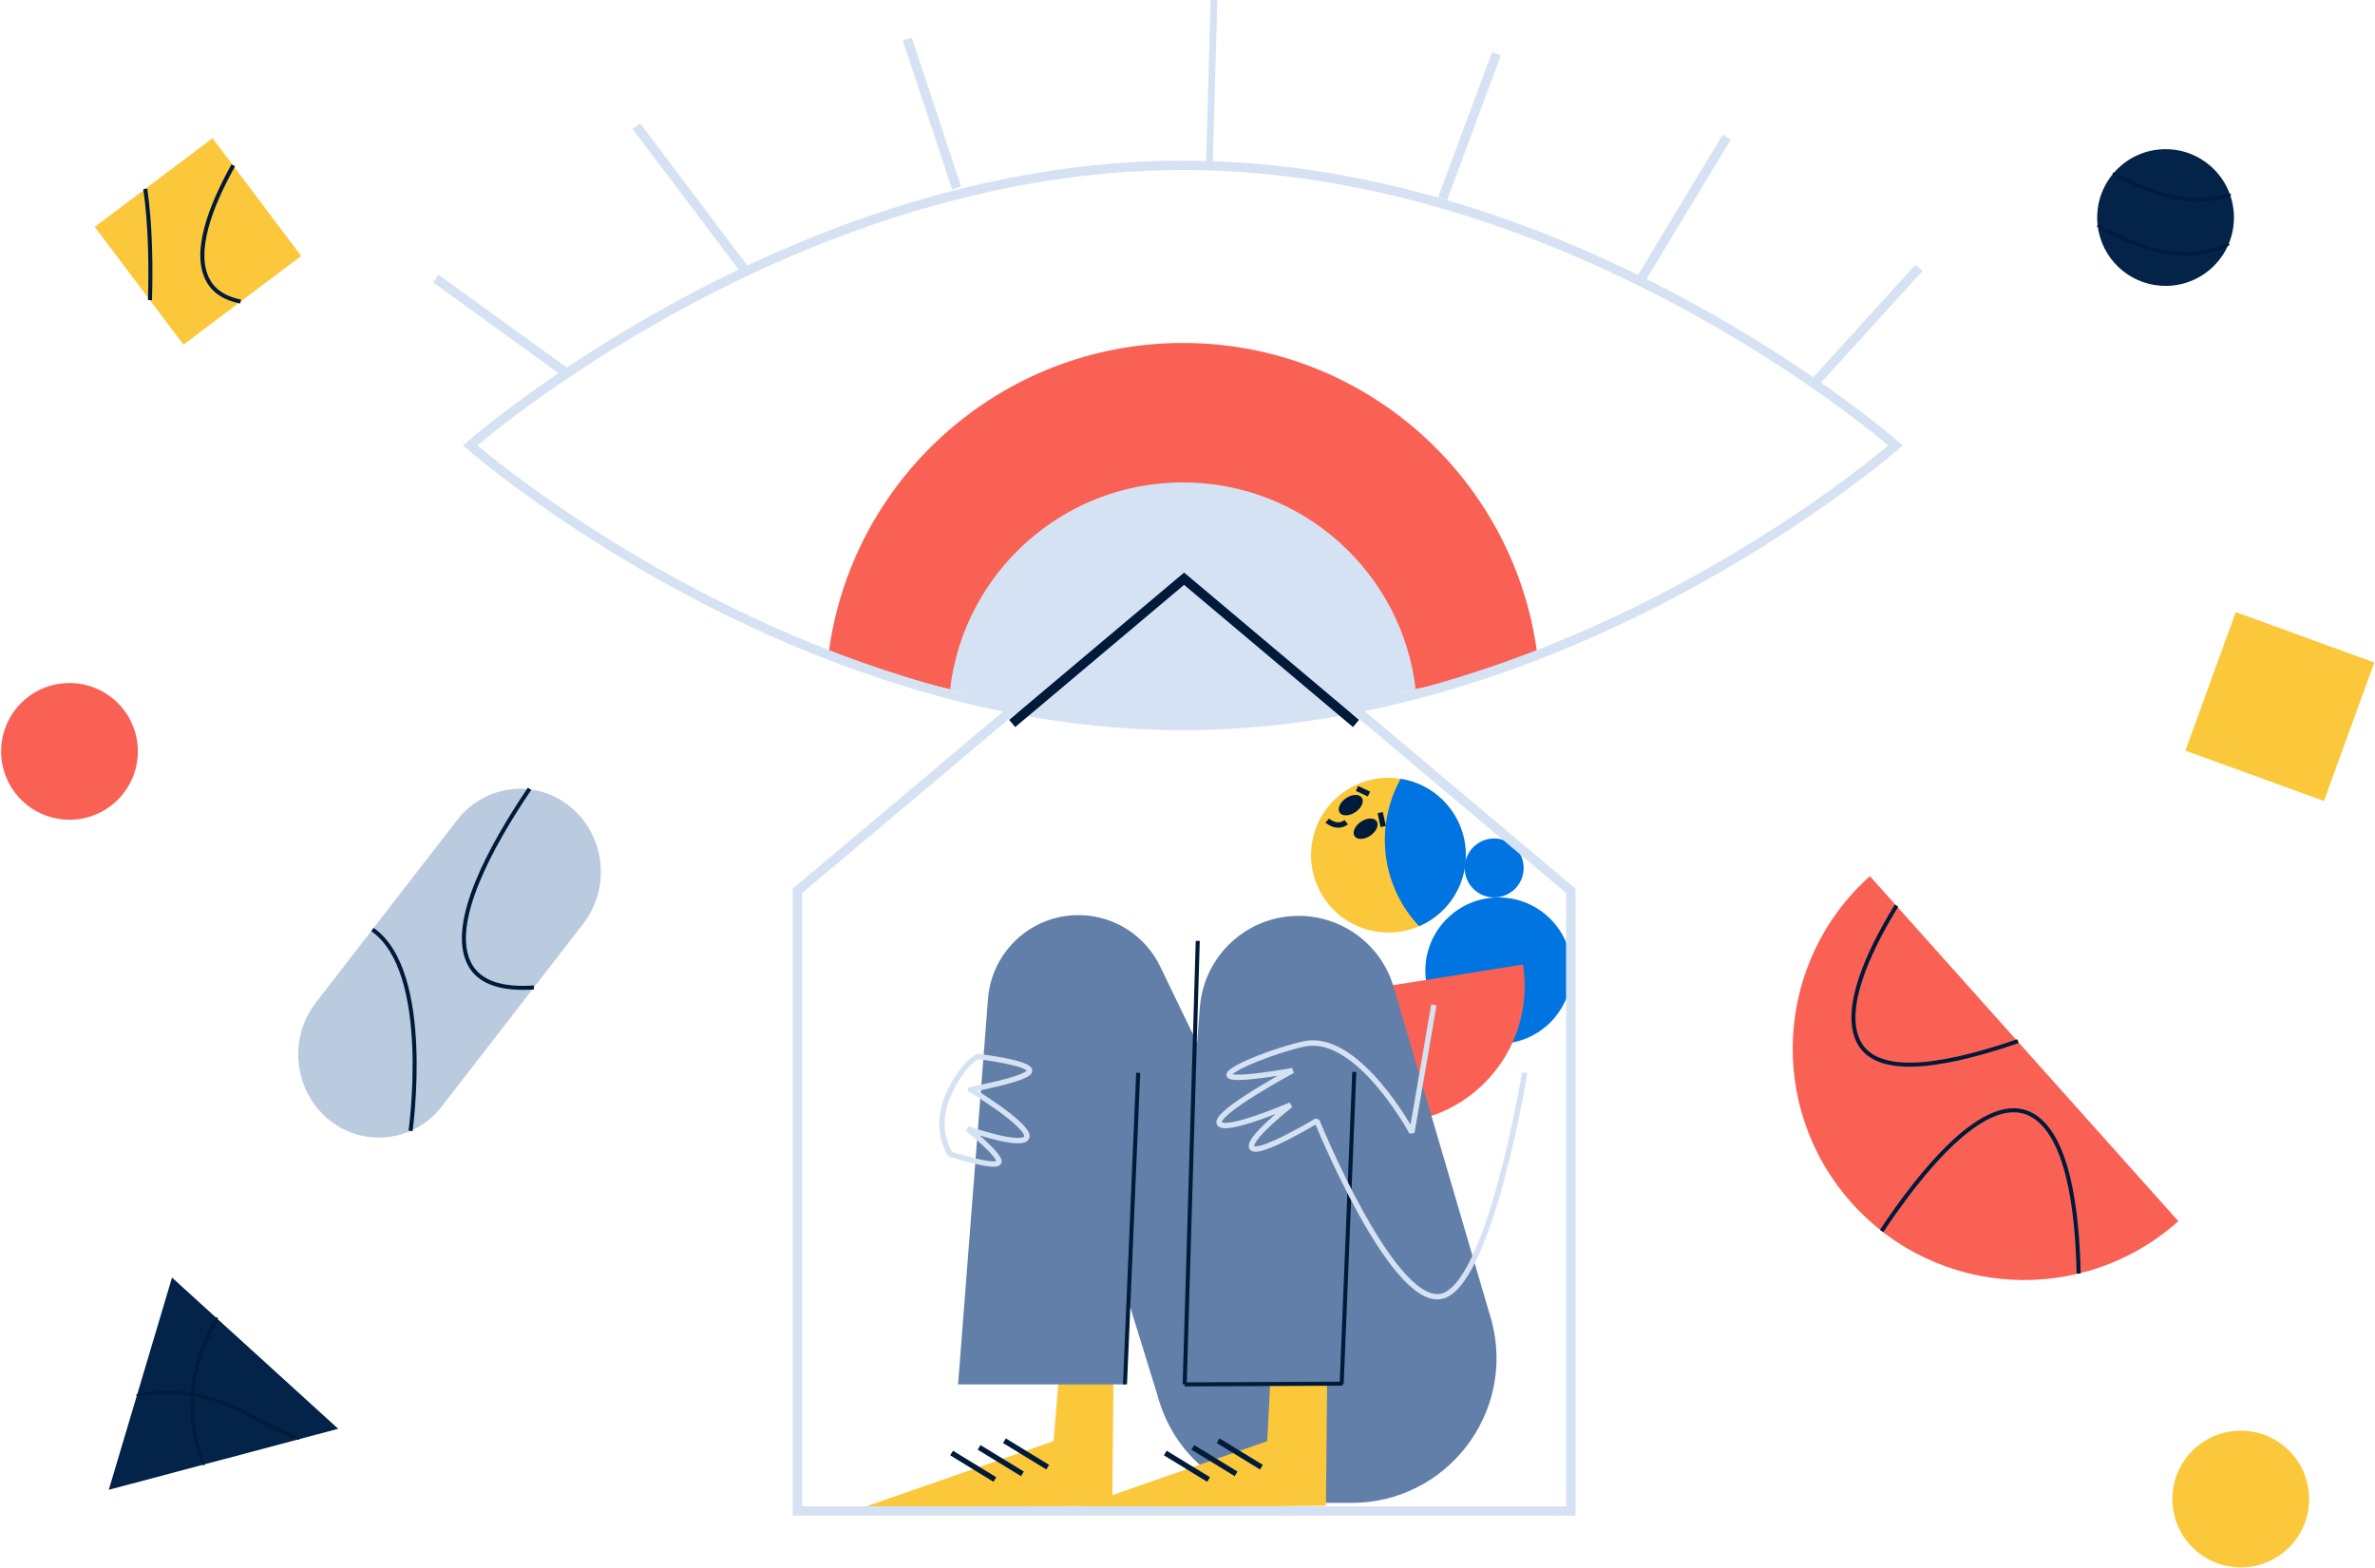
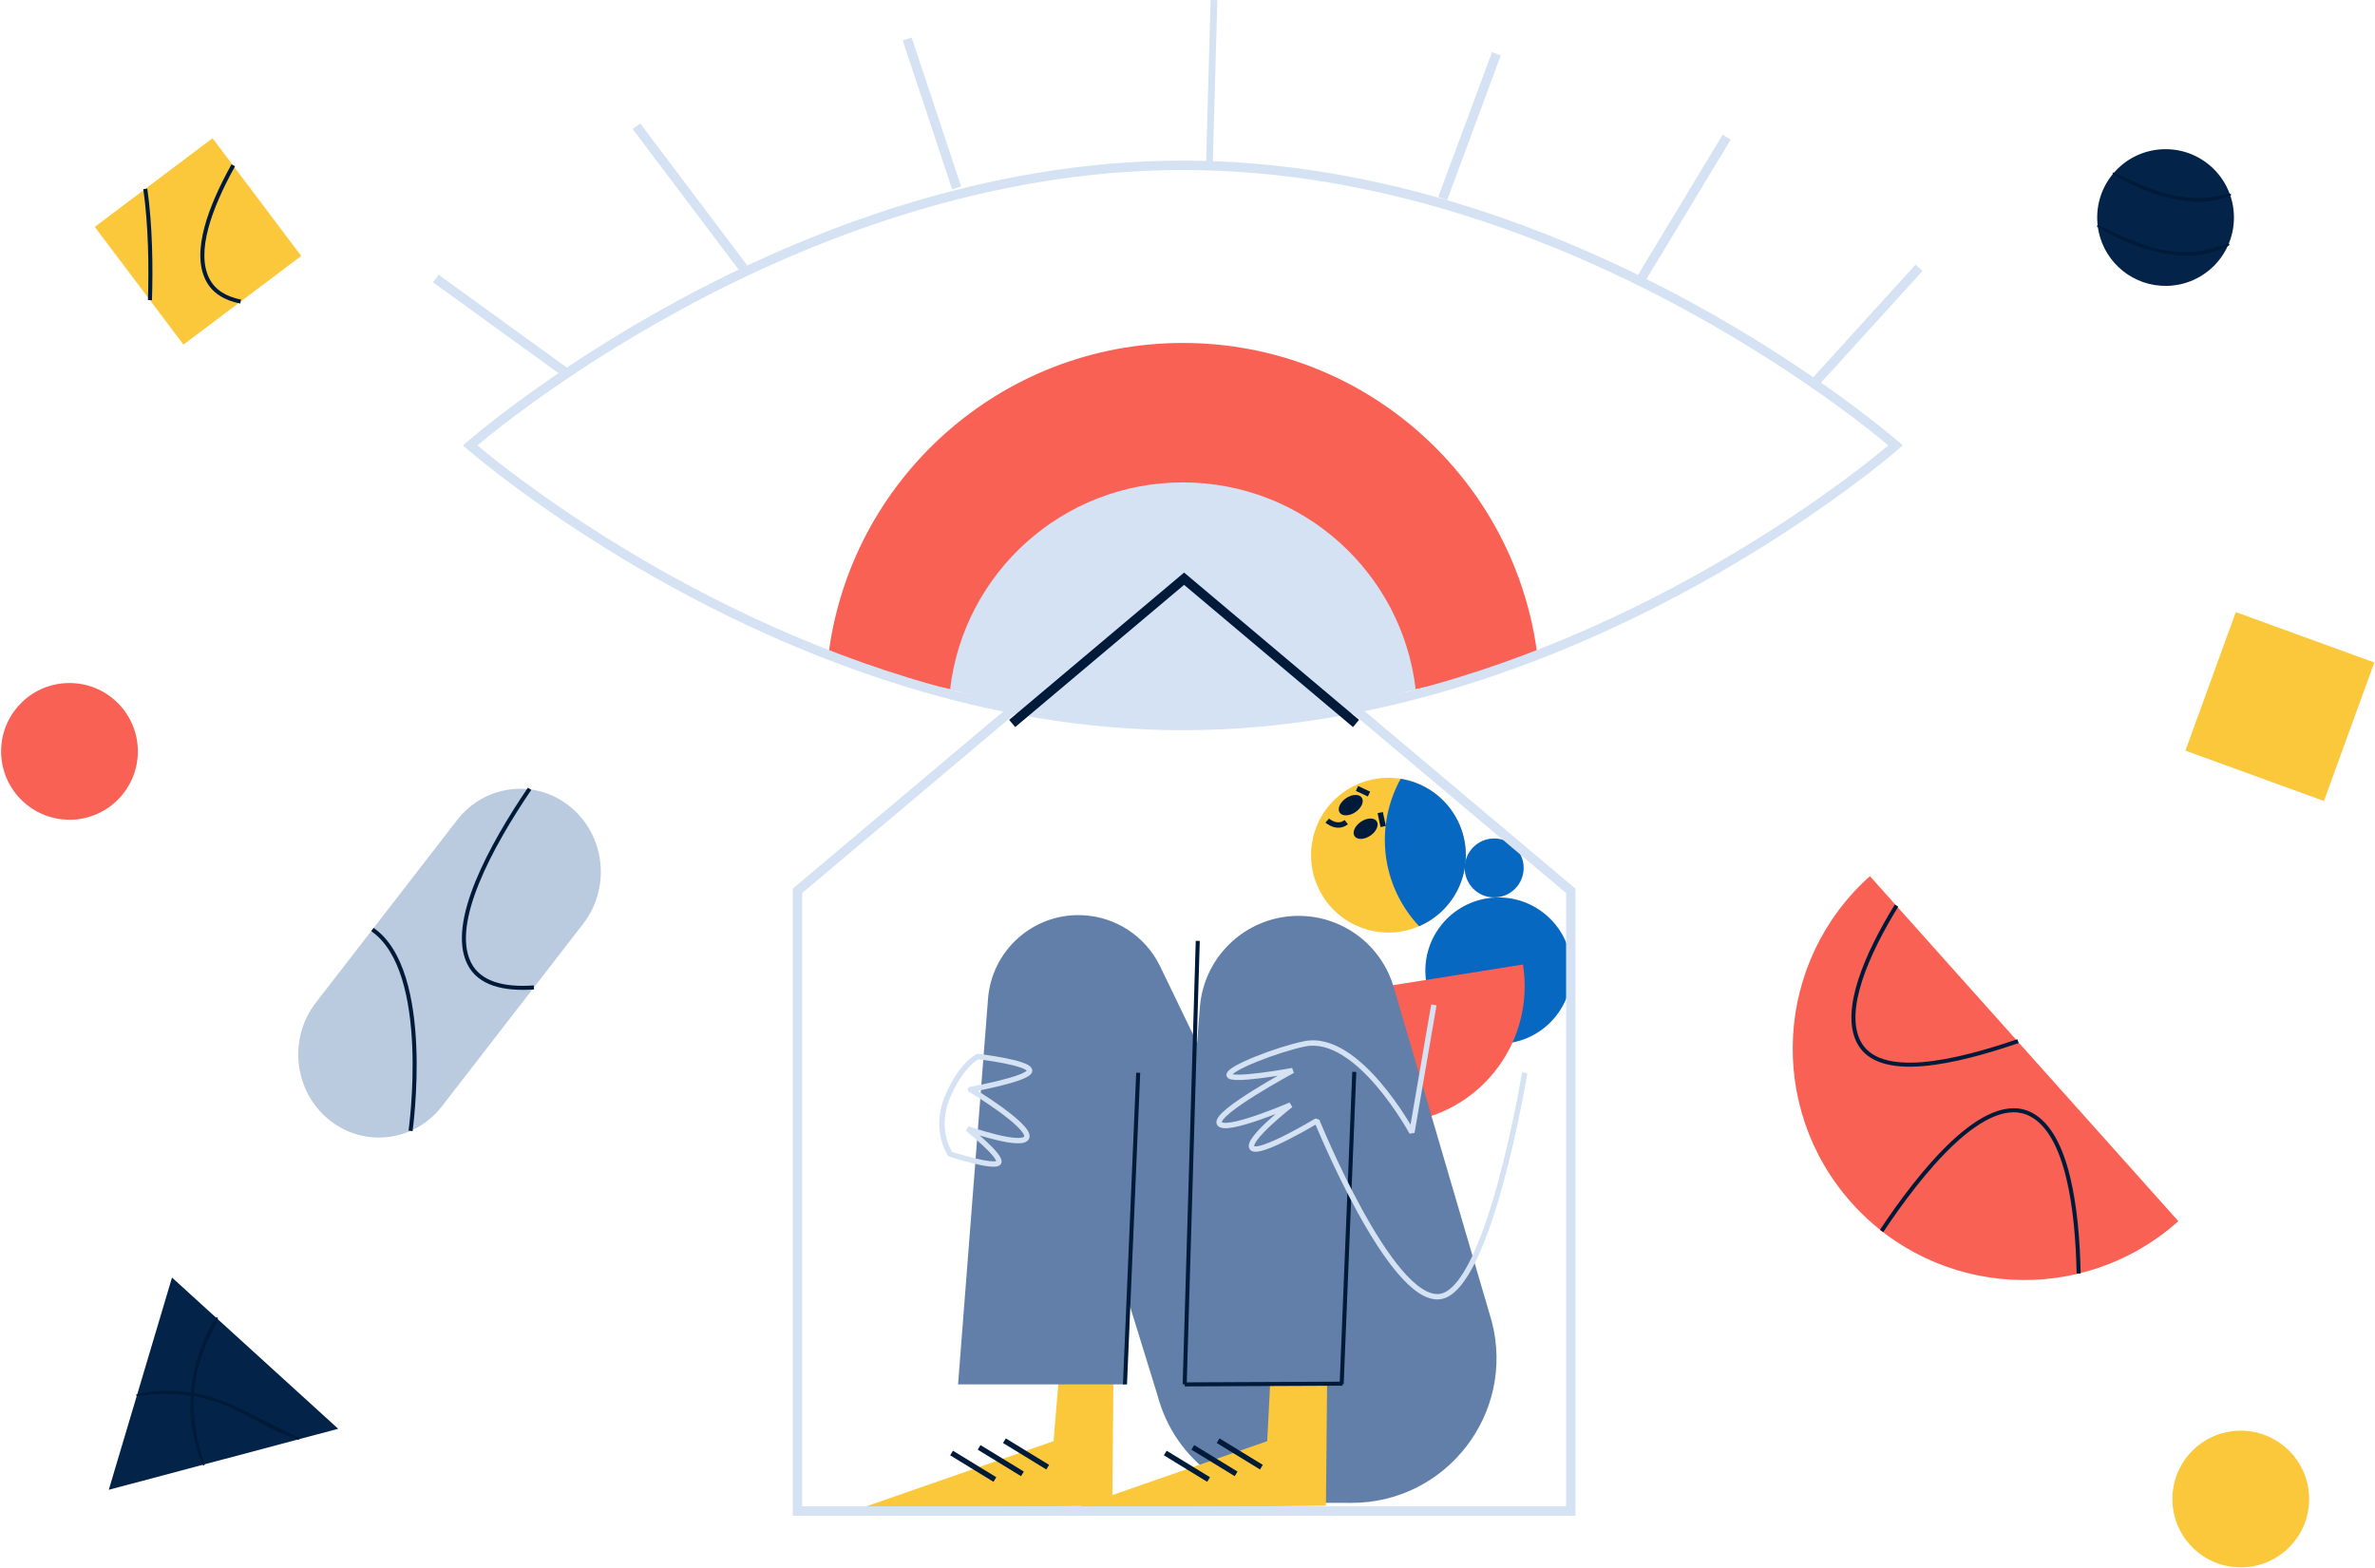
<svg xmlns="http://www.w3.org/2000/svg" width="818" height="540" viewBox="0 0 818 540" fill="none">
  <path d="M529.621 226.666C492.032 238.183 450.736 245.84 407.412 245.84C364.087 245.84 322.791 238.183 285.202 226.666C292.396 165.561 344.367 118.159 407.412 118.159C470.456 118.159 522.423 165.561 529.621 226.666Z" fill="#F96155" />
-   <path d="M516.137 359.62C530.063 359.62 541.352 348.331 541.352 334.405C541.352 320.479 530.063 309.19 516.137 309.19C502.211 309.19 490.922 320.479 490.922 334.405C490.922 348.331 502.211 359.62 516.137 359.62Z" fill="#0074E0" />
+   <path d="M516.137 359.62C530.063 359.62 541.352 348.331 541.352 334.405C541.352 320.479 530.063 309.19 516.137 309.19C502.211 309.19 490.922 320.479 490.922 334.405C490.922 348.331 502.211 359.62 516.137 359.62Z" fill="#0768C1" />
  <path d="M524.544 332.289C528.645 358.041 511.096 382.247 485.339 386.348C459.583 390.45 435.382 372.901 431.28 347.144" fill="#F96155" />
  <path d="M383.512 473.612L383.077 518.728L296.322 519.677L362.857 496.508L365.403 466.127" fill="#FBC73B" />
  <path fill-rule="evenodd" clip-rule="evenodd" d="M346.425 495.557L361.336 504.681L360.369 506.26L345.459 497.136L346.425 495.557Z" fill="#001A39" />
  <path fill-rule="evenodd" clip-rule="evenodd" d="M337.708 497.862L352.623 506.981L351.658 508.561L336.742 499.441L337.708 497.862Z" fill="#001A39" />
  <path fill-rule="evenodd" clip-rule="evenodd" d="M328.228 499.806L343.139 508.93L342.172 510.509L327.262 501.385L328.228 499.806Z" fill="#001A39" />
  <path d="M463.254 272.569C451.066 280.832 447.886 297.404 456.149 309.588C463.453 320.36 477.253 324.096 488.775 319.11C490.284 318.453 491.756 317.652 493.168 316.694C505.352 308.435 508.537 291.858 500.274 279.675C495.973 273.333 489.432 269.435 482.419 268.31C475.952 267.278 469.096 268.611 463.254 272.569Z" fill="#FBC73B" />
-   <path d="M482.422 268.31C474.752 282.151 474.96 299.709 484.45 313.703C485.769 315.647 487.218 317.448 488.773 319.11C490.282 318.453 491.755 317.652 493.167 316.693C505.35 308.435 508.536 291.858 500.273 279.674C495.977 273.337 489.431 269.434 482.422 268.31Z" fill="#0074E0" />
-   <path d="M514.627 309.185C520.236 309.185 524.783 304.638 524.783 299.029C524.783 293.42 520.236 288.872 514.627 288.872C509.018 288.872 504.471 293.42 504.471 299.029C504.471 304.638 509.018 309.185 514.627 309.185Z" fill="#0074E0" />
+   <path d="M482.422 268.31C474.752 282.151 474.96 299.709 484.45 313.703C485.769 315.647 487.218 317.448 488.773 319.11C490.282 318.453 491.755 317.652 493.167 316.693C505.35 308.435 508.536 291.858 500.273 279.674C495.977 273.337 489.431 269.434 482.422 268.31Z" fill="#0768C1" />
+   <path d="M514.627 309.185C520.236 309.185 524.783 304.638 524.783 299.029C524.783 293.42 520.236 288.872 514.627 288.872C509.018 288.872 504.471 293.42 504.471 299.029C504.471 304.638 509.018 309.185 514.627 309.185Z" fill="#0768C1" />
  <path d="M466.844 279.78C468.943 278.357 469.919 276.132 469.024 274.812C468.129 273.492 465.702 273.575 463.603 274.998C461.503 276.421 460.527 278.645 461.422 279.965C462.318 281.286 464.745 281.203 466.844 279.78Z" fill="#001A39" />
  <path d="M471.969 287.899C474.068 286.476 475.044 284.252 474.149 282.931C473.254 281.611 470.827 281.694 468.728 283.117C466.628 284.54 465.652 286.764 466.547 288.084C467.443 289.405 469.87 289.322 471.969 287.899Z" fill="#001A39" />
  <path fill-rule="evenodd" clip-rule="evenodd" d="M476.283 279.764L477.306 284.559L475.495 284.946L474.472 280.15L476.283 279.764Z" fill="#001A39" />
  <path fill-rule="evenodd" clip-rule="evenodd" d="M467.77 270.8L471.895 272.73L471.11 274.407L466.985 272.477L467.77 270.8Z" fill="#001A39" />
  <path fill-rule="evenodd" clip-rule="evenodd" d="M456.508 283.388C456.508 283.387 456.507 283.387 457.13 282.702C457.752 282.017 457.752 282.016 457.752 282.016L457.751 282.016L457.751 282.015L457.75 282.014C457.75 282.014 457.751 282.015 457.752 282.016C457.755 282.019 457.761 282.024 457.77 282.032C457.788 282.047 457.818 282.072 457.858 282.105C457.939 282.169 458.062 282.263 458.221 282.371C458.541 282.587 458.99 282.848 459.517 283.039C460.555 283.415 461.834 283.512 463.113 282.521L464.247 283.984C462.318 285.479 460.321 285.3 458.886 284.78C458.177 284.523 457.59 284.18 457.183 283.904C456.979 283.766 456.815 283.642 456.701 283.55C456.644 283.504 456.598 283.466 456.566 283.438C456.55 283.425 456.537 283.413 456.527 283.404L456.514 283.394L456.51 283.39L456.509 283.388L456.508 283.388Z" fill="#001A39" />
  <path d="M513.804 455.29L480.002 340.043C475.859 325.924 463.129 316.05 448.426 315.555C430.183 314.939 414.689 328.794 413.268 346.992L412.31 359.3L399.57 332.928C394.492 322.42 383.984 315.615 372.314 315.286C355.668 314.819 341.581 327.494 340.294 344.098L329.98 476.955H387.465L388.678 448.388L398.575 480.413C404.843 504.058 425.346 517.714 449.449 517.751L465.443 517.774C498.143 517.821 522.048 486.93 513.804 455.29Z" fill="#617FA8" />
  <path fill-rule="evenodd" clip-rule="evenodd" d="M407.338 476.929L411.838 324.135L413.226 324.176L408.726 476.97L407.338 476.929Z" fill="#001A39" />
  <path fill-rule="evenodd" clip-rule="evenodd" d="M386.771 476.921L391.326 369.566L392.714 369.625L388.159 476.979L386.771 476.921Z" fill="#001A39" />
  <path fill-rule="evenodd" clip-rule="evenodd" d="M461.407 476.82L465.754 369.262L467.141 369.318L462.795 476.876L461.407 476.82Z" fill="#001A39" />
  <path d="M457.083 476.728L456.681 518.728L369.926 519.677L436.46 496.508L437.46 476.816" fill="#FBC73B" />
  <path fill-rule="evenodd" clip-rule="evenodd" d="M420.029 495.557L434.939 504.681L433.973 506.26L419.062 497.136L420.029 495.557Z" fill="#001A39" />
  <path fill-rule="evenodd" clip-rule="evenodd" d="M411.312 497.862L426.227 506.981L425.261 508.561L410.346 499.441L411.312 497.862Z" fill="#001A39" />
  <path fill-rule="evenodd" clip-rule="evenodd" d="M401.832 499.806L416.742 508.93L415.776 510.509L400.865 501.385L401.832 499.806Z" fill="#001A39" />
  <path fill-rule="evenodd" clip-rule="evenodd" d="M462.386 477.399L408.036 477.644L408.029 476.255L462.38 476.01L462.386 477.399Z" fill="#001A39" />
  <path fill-rule="evenodd" clip-rule="evenodd" d="M492.944 346.047L494.769 346.361L487.205 390.301L485.478 390.584L485.479 390.584C485.478 390.584 485.478 390.584 485.478 390.584L485.478 390.584L485.476 390.58L485.466 390.563C485.462 390.555 485.457 390.545 485.451 390.534C485.444 390.522 485.437 390.508 485.428 390.492C485.393 390.43 485.342 390.336 485.273 390.213C485.135 389.968 484.93 389.607 484.662 389.147C484.126 388.228 483.339 386.917 482.336 385.354C480.329 382.225 477.467 378.1 474.04 374.095C470.608 370.083 466.64 366.23 462.429 363.611C458.217 360.992 453.851 359.662 449.562 360.523C445.099 361.42 438.49 363.538 433.072 365.72C430.362 366.811 427.986 367.904 426.34 368.853C425.51 369.331 424.911 369.747 424.55 370.081C424.544 370.087 424.538 370.093 424.531 370.099C424.566 370.106 424.602 370.113 424.641 370.12C425.193 370.216 426.003 370.252 427.023 370.23C429.051 370.186 431.721 369.919 434.403 369.575C437.078 369.233 439.736 368.819 441.727 368.491C442.722 368.327 443.549 368.184 444.127 368.083C444.416 368.032 444.643 367.991 444.797 367.964C444.845 367.955 444.886 367.948 444.92 367.942C444.94 367.938 444.958 367.935 444.973 367.932L445.032 367.921C445.032 367.921 445.032 367.921 445.2 368.832C445.638 369.647 445.638 369.647 445.638 369.647L445.637 369.648L445.563 369.688C445.513 369.715 445.438 369.755 445.341 369.808C445.146 369.914 444.861 370.069 444.497 370.269C443.77 370.669 442.733 371.245 441.493 371.947C439.011 373.352 435.722 375.262 432.484 377.285C429.239 379.313 426.073 381.436 423.824 383.271C422.694 384.192 421.837 385.007 421.315 385.674C421.053 386.009 420.909 386.266 420.843 386.446C420.814 386.529 420.807 386.577 420.805 386.6C420.806 386.601 420.807 386.601 420.807 386.602C420.817 386.612 420.843 386.634 420.897 386.662C421.012 386.722 421.216 386.785 421.539 386.819C422.19 386.887 423.117 386.819 424.278 386.617C426.582 386.215 429.553 385.335 432.52 384.324C435.477 383.316 438.39 382.192 440.567 381.319C441.654 380.882 442.557 380.509 443.186 380.245C443.501 380.113 443.748 380.009 443.915 379.937C443.999 379.901 444.063 379.874 444.106 379.856L444.155 379.835L444.17 379.828C444.17 379.828 444.17 379.828 444.538 380.678L444.17 379.828L445.108 381.407L444.793 381.005C445.108 381.407 445.108 381.407 445.108 381.407L445.108 381.407L445.098 381.415L445.065 381.441C445.036 381.463 444.993 381.497 444.937 381.542C444.824 381.631 444.658 381.763 444.448 381.932C444.027 382.27 443.427 382.756 442.716 383.348C441.29 384.533 439.42 386.134 437.629 387.812C435.829 389.498 434.146 391.228 433.068 392.672C432.524 393.401 432.18 393.998 432.031 394.44C431.958 394.658 431.949 394.789 431.954 394.853C431.955 394.865 431.956 394.874 431.958 394.88C431.976 394.89 432.021 394.909 432.11 394.926C432.269 394.957 432.509 394.966 432.845 394.93C433.518 394.86 434.415 394.629 435.491 394.257C437.632 393.517 440.295 392.284 442.916 390.954C445.529 389.628 448.07 388.22 449.96 387.142C450.904 386.604 451.685 386.149 452.229 385.828C452.501 385.668 452.713 385.542 452.858 385.456C452.93 385.413 452.985 385.38 453.022 385.357L453.074 385.326L453.077 385.324C453.077 385.324 453.077 385.324 453.555 386.117C454.414 385.77 454.414 385.77 454.414 385.77L454.431 385.813C454.443 385.843 454.462 385.887 454.486 385.946C454.534 386.063 454.606 386.238 454.7 386.466C454.889 386.923 455.169 387.593 455.532 388.446C456.257 390.151 457.312 392.586 458.632 395.502C461.272 401.336 464.965 409.086 469.184 416.764C473.408 424.451 478.136 432.026 482.84 437.534C485.193 440.289 487.51 442.491 489.725 443.934C491.944 445.38 493.973 446.01 495.791 445.78C497.583 445.555 499.439 444.345 501.333 442.166C503.215 439.999 505.044 436.977 506.795 433.349C510.293 426.097 513.4 416.589 515.989 407.103C518.576 397.626 520.636 388.21 522.049 381.161C522.756 377.637 523.301 374.706 523.669 372.658C523.852 371.633 523.992 370.829 524.086 370.282C524.133 370.008 524.168 369.799 524.192 369.658C524.203 369.588 524.212 369.534 524.218 369.499L524.227 369.447C524.227 369.446 524.227 369.446 525.14 369.596C526.054 369.745 526.054 369.746 526.054 369.746L526.045 369.801C526.039 369.838 526.03 369.892 526.018 369.964C525.994 370.107 525.958 370.318 525.911 370.594C525.817 371.146 525.676 371.955 525.491 372.985C525.121 375.044 524.574 377.987 523.865 381.525C522.447 388.599 520.377 398.059 517.776 407.591C515.176 417.113 512.035 426.749 508.462 434.153C506.677 437.854 504.765 441.039 502.731 443.38C500.707 445.709 498.47 447.309 496.023 447.617C493.603 447.923 491.129 447.06 488.713 445.485C486.293 443.908 483.845 441.561 481.432 438.736C476.606 433.085 471.806 425.381 467.561 417.656C463.312 409.921 459.596 402.125 456.945 396.265C455.619 393.335 454.558 390.886 453.828 389.17C453.532 388.474 453.29 387.899 453.108 387.46C452.561 387.781 451.796 388.227 450.877 388.751C448.972 389.837 446.403 391.261 443.754 392.605C441.112 393.946 438.359 395.224 436.096 396.007C434.97 396.396 433.918 396.679 433.039 396.772C432.599 396.818 432.163 396.821 431.763 396.745C431.363 396.669 430.941 396.501 430.614 396.157C429.953 395.462 430.04 394.551 430.276 393.849C430.518 393.13 431 392.347 431.584 391.564C432.763 389.985 434.545 388.165 436.363 386.461C437.355 385.532 438.369 384.627 439.319 383.803C437.46 384.526 435.303 385.332 433.117 386.077C430.128 387.096 427.046 388.014 424.595 388.441C423.378 388.653 422.251 388.756 421.346 388.66C420.499 388.571 419.489 388.265 419.088 387.301C418.873 386.784 418.943 386.257 419.102 385.817C419.26 385.38 419.533 384.948 419.856 384.534C420.505 383.704 421.489 382.786 422.654 381.835C424.996 379.926 428.241 377.753 431.503 375.715C434.545 373.814 437.627 372.015 440.051 370.636C438.407 370.893 436.528 371.17 434.638 371.412C431.94 371.757 429.191 372.036 427.063 372.081C426.006 372.104 425.054 372.071 424.324 371.944C423.962 371.881 423.6 371.786 423.292 371.63C422.994 371.479 422.609 371.198 422.468 370.699C422.339 370.241 422.47 369.825 422.634 369.526C422.796 369.229 423.036 368.961 423.291 368.724C423.804 368.248 424.545 367.75 425.415 367.248C427.17 366.237 429.638 365.107 432.38 364.002C437.864 361.794 444.587 359.634 449.197 358.707C454.118 357.719 458.971 359.281 463.407 362.039C467.844 364.798 471.953 368.808 475.447 372.891C478.946 376.98 481.858 381.18 483.894 384.354C484.664 385.554 485.31 386.609 485.816 387.458L492.944 346.047ZM453.555 386.117L454.414 385.77L453.077 385.324L453.555 386.117ZM445.2 368.832L445.638 369.647L445.032 367.921L445.2 368.832Z" fill="#D5E2F3" />
  <path fill-rule="evenodd" clip-rule="evenodd" d="M336.864 363.07L336.758 363.99L336.366 363.151L336.864 363.07ZM336.75 375.818C336.959 375.776 337.178 375.732 337.407 375.685C339.291 375.301 341.838 374.758 344.407 374.124C346.969 373.493 349.582 372.764 351.585 372.005C352.582 371.627 353.469 371.227 354.133 370.806C354.464 370.596 354.773 370.359 355.015 370.091C355.254 369.828 355.484 369.469 355.529 369.022C355.619 368.128 354.973 367.505 354.457 367.141C353.887 366.74 353.11 366.391 352.253 366.083C350.525 365.462 348.229 364.923 345.968 364.481C343.698 364.038 341.422 363.685 339.717 363.444C338.864 363.323 338.152 363.23 337.653 363.166C337.403 363.135 337.207 363.111 337.072 363.095C337.005 363.086 336.953 363.08 336.918 363.076L336.864 363.07C336.864 363.07 336.864 363.07 336.758 363.99C336.366 363.151 336.366 363.151 336.365 363.151L336.364 363.152L336.361 363.153L336.353 363.157L336.332 363.167C336.316 363.175 336.294 363.186 336.266 363.2C336.212 363.229 336.137 363.269 336.043 363.323C335.854 363.432 335.59 363.595 335.262 363.824C334.607 364.283 333.702 365.006 332.651 366.089C330.549 368.255 327.876 371.845 325.461 377.597M334.253 374.463C334.221 374.461 334.2 374.461 334.194 374.461C334.194 374.461 334.194 374.461 334.193 374.461C334.214 374.461 334.234 374.461 334.253 374.463ZM336.75 375.818C337.125 376.051 337.54 376.312 337.987 376.597C339.911 377.824 342.44 379.502 344.933 381.308C347.419 383.109 349.899 385.057 351.705 386.823C352.606 387.703 353.372 388.569 353.887 389.373C354.373 390.133 354.771 391.046 354.56 391.933C354.334 392.88 353.565 393.381 352.786 393.625C352.012 393.867 351.049 393.923 350.031 393.882C347.978 393.798 345.384 393.3 342.877 392.691C340.964 392.226 339.072 391.69 337.461 391.204C338.201 391.851 338.993 392.56 339.771 393.289C341.208 394.633 342.631 396.07 343.609 397.317C344.093 397.934 344.507 398.552 344.746 399.122C344.961 399.634 345.169 400.433 344.674 401.105L344.673 401.106C344.44 401.42 344.12 401.604 343.829 401.715C343.534 401.828 343.208 401.889 342.882 401.922C342.231 401.987 341.442 401.949 340.601 401.855C338.908 401.666 336.825 401.224 334.822 400.728C332.812 400.231 330.852 399.672 329.396 399.238C328.668 399.021 328.064 398.835 327.643 398.703C327.432 398.637 327.266 398.584 327.153 398.548C327.096 398.53 327.053 398.516 327.023 398.507L326.979 398.492L326.978 398.492C326.978 398.492 326.978 398.492 327.264 397.611C326.499 398.133 326.499 398.132 326.498 398.132L326.498 398.131L326.496 398.128L326.491 398.121L326.474 398.096C326.461 398.076 326.442 398.047 326.419 398.011C326.373 397.938 326.308 397.833 326.229 397.698C326.071 397.427 325.855 397.034 325.613 396.529C325.129 395.52 324.541 394.06 324.107 392.235C323.239 388.577 322.998 383.458 325.461 377.597M327.264 397.611L326.499 398.133L326.978 398.492L327.264 397.611ZM327.869 396.833C327.96 396.862 328.07 396.896 328.196 396.936C328.611 397.066 329.206 397.25 329.925 397.464C331.364 397.893 333.294 398.443 335.266 398.931C337.246 399.421 339.236 399.839 340.807 400.015C341.597 400.103 342.236 400.125 342.698 400.079C342.877 400.061 343.009 400.035 343.101 400.008C343.088 399.964 343.068 399.909 343.039 399.839C342.895 399.497 342.6 399.031 342.152 398.459C341.264 397.328 339.925 395.969 338.506 394.641C337.095 393.32 335.635 392.058 334.525 391.125C333.971 390.658 333.505 390.275 333.179 390.009C333.016 389.876 332.887 389.772 332.8 389.701C332.756 389.666 332.723 389.639 332.701 389.622L332.668 389.595L333.551 387.998L333.476 388.213C333.551 387.998 333.551 387.998 333.551 387.998L333.552 387.998L333.564 388.002L333.605 388.016C333.64 388.029 333.694 388.047 333.764 388.072C333.905 388.12 334.113 388.191 334.377 388.279C334.907 388.457 335.665 388.707 336.579 388.994C338.407 389.569 340.849 390.293 343.314 390.891C345.793 391.493 348.243 391.956 350.107 392.032C351.047 392.07 351.76 392.006 352.233 391.858C352.7 391.712 352.746 391.554 352.758 391.504C352.784 391.395 352.761 391.049 352.327 390.371C351.922 389.738 351.269 388.985 350.411 388.147C348.702 386.477 346.309 384.591 343.847 382.808C341.391 381.029 338.893 379.371 336.992 378.159C336.041 377.552 335.242 377.059 334.675 376.719C334.391 376.548 334.169 376.419 334.017 376.334C333.94 376.29 333.889 376.263 333.86 376.248C333.852 376.245 333.849 376.243 333.849 376.243C333.849 376.243 333.853 376.245 333.86 376.248C333.866 376.25 333.888 376.26 333.92 376.27C333.92 376.27 333.92 376.27 333.921 376.27C333.925 376.272 333.945 376.279 333.976 376.286C333.891 376.259 333.687 376.162 333.564 376.067C333.366 375.808 333.286 375.19 333.398 374.907C333.485 374.787 333.645 374.638 333.704 374.598C333.739 374.577 333.798 374.547 333.822 374.537C333.865 374.518 333.901 374.506 333.913 374.502C333.959 374.487 334.004 374.477 334.018 374.474L334.019 374.474C334.062 374.464 334.122 374.452 334.188 374.438C334.324 374.411 334.528 374.371 334.786 374.32L334.798 374.317C335.329 374.213 336.101 374.062 337.037 373.871C338.909 373.489 341.429 372.952 343.964 372.327C346.506 371.7 349.032 370.992 350.929 370.273C351.882 369.912 352.634 369.564 353.141 369.242C353.389 369.085 353.545 368.954 353.635 368.857C353.59 368.81 353.515 368.743 353.391 368.655C353.023 368.396 352.43 368.114 351.627 367.826C350.035 367.253 347.851 366.736 345.613 366.299C343.386 365.864 341.145 365.516 339.458 365.277C338.615 365.158 337.912 365.066 337.421 365.003C337.225 364.979 337.064 364.959 336.94 364.944C336.798 365.026 336.589 365.155 336.325 365.34C335.763 365.734 334.947 366.382 333.98 367.378C332.047 369.369 329.499 372.762 327.169 378.314C324.883 383.753 325.115 388.462 325.909 391.807C326.307 393.483 326.846 394.818 327.283 395.729C327.501 396.184 327.693 396.532 327.827 396.763C327.842 396.787 327.856 396.811 327.869 396.833ZM343.126 400.139C343.126 400.139 343.126 400.136 343.126 400.131C343.127 400.137 343.126 400.139 343.126 400.139ZM334.426 376.28C334.426 376.28 334.428 376.28 334.431 376.279C334.428 376.28 334.426 376.28 334.426 376.28Z" fill="#D5E2F3" />
  <path fill-rule="evenodd" clip-rule="evenodd" d="M407.829 192.63L542.63 306.168V522.195H273.028V306.168L407.829 192.63ZM276.269 307.675V518.955H539.39V307.675L407.829 196.867L276.269 307.675Z" fill="#D5E2F3" />
  <path d="M769.411 74.437C769.693 87.44 759.384 98.207 746.376 98.49C734.882 98.74 725.133 90.708 722.832 79.857C722.531 78.432 722.355 76.964 722.323 75.455C722.041 62.456 732.35 51.684 745.358 51.402C752.125 51.254 758.282 53.976 762.675 58.447C766.726 62.581 769.276 68.206 769.411 74.437Z" fill="#032349" />
  <path d="M722.361 78.154C735.299 85.88 753.284 92.24 767.69 84.561C768.051 84.366 767.805 83.778 767.412 83.894C763.584 85.028 759.926 86.315 755.913 86.685C752.006 87.046 748.057 86.736 744.22 85.954C736.535 84.385 729.74 80.843 722.657 77.649C722.319 77.496 722.028 77.955 722.361 78.154Z" fill="#001A39" />
  <path d="M727.744 59.994C739.012 66.799 755.293 72.84 768.245 67.377C768.648 67.206 768.342 66.641 767.967 66.711C764.583 67.359 761.31 68.127 757.838 68.197C754.209 68.266 750.589 67.794 747.062 66.96C740.336 65.364 734.323 62.253 728.045 59.489C727.703 59.341 727.416 59.795 727.744 59.994Z" fill="#001A39" />
  <path d="M116.485 492.244L59.245 440.144L37.47 513.261L116.485 492.244Z" fill="#032349" />
  <path d="M47.187 480.927C57.463 479.552 67.407 480.093 77.119 483.959C85.822 487.426 93.691 493.319 102.695 495.971C103.084 496.087 103.347 495.494 102.977 495.305C98.589 493.083 94.108 491.041 89.733 488.768C85.46 486.546 81.16 484.357 76.647 482.653C67.259 479.107 56.936 478.107 47.113 480.352C46.793 480.422 46.853 480.968 47.187 480.927Z" fill="#001A39" />
  <path d="M70.428 504.493C67.669 496.295 66.133 487.842 66.892 479.172C67.281 474.719 68.317 470.376 69.836 466.178C71.312 462.095 73.409 458.304 75.016 454.286C75.173 453.887 74.562 453.674 74.349 454.008C64.952 468.65 62.596 488.74 69.891 504.725C70.03 505.021 70.535 504.808 70.428 504.493Z" fill="#001A39" />
  <path d="M750.275 420.724C717.45 450.059 667.057 447.231 637.722 414.406C608.387 381.58 611.215 331.187 644.041 301.853" fill="#F96155" />
  <path fill-rule="evenodd" clip-rule="evenodd" d="M673.176 394.129C663.933 402.743 655.049 414.839 648.641 424.488L647.484 423.72C653.909 414.046 662.865 401.84 672.23 393.113C676.91 388.752 681.73 385.224 686.422 383.33C691.126 381.432 695.763 381.158 699.974 383.417L699.974 383.417C706.487 386.914 710.504 395.277 712.967 405.35C715.441 415.472 716.398 427.541 716.62 438.746L715.232 438.773C715.01 427.61 714.057 415.658 711.618 405.68C709.166 395.652 705.265 387.834 699.317 384.641C695.577 382.635 691.395 382.821 686.942 384.618C682.476 386.42 677.8 389.821 673.176 394.129Z" fill="#001A39" />
  <path fill-rule="evenodd" clip-rule="evenodd" d="M641.373 337.878C638.727 346.084 638.127 353.361 640.753 358.566L640.133 358.879L640.753 358.566C642.369 361.77 645.168 363.81 648.857 364.953C652.562 366.101 657.136 366.331 662.209 365.91C672.353 365.066 684.294 361.635 694.819 358.037L695.269 359.351C684.722 362.956 672.647 366.436 662.324 367.294C657.162 367.723 652.389 367.501 648.446 366.28C644.487 365.053 641.337 362.807 639.513 359.192C636.63 353.476 637.378 345.741 640.051 337.452C642.734 329.129 647.411 320.086 652.615 311.636L653.797 312.364C648.622 320.768 644.008 329.704 641.373 337.878Z" fill="#001A39" />
  <path d="M770.051 210.891L752.702 258.607L800.418 275.956L817.767 228.24L770.051 210.891Z" fill="#FBC73B" />
  <path d="M73.199 47.623L32.642 78.168L63.186 118.725L103.743 88.18L73.199 47.623Z" fill="#FBC73B" />
  <path fill-rule="evenodd" clip-rule="evenodd" d="M50.954 103.384C51.301 92.101 51.17 77.912 49.355 65.165L50.729 64.969C52.561 77.831 52.69 92.111 52.342 103.427L50.954 103.384Z" fill="#001A39" />
  <path fill-rule="evenodd" clip-rule="evenodd" d="M71.718 78.785C69.947 85.522 69.824 91.446 72.081 95.918L72.081 95.918C74.101 99.922 77.933 102.204 83.016 103.211L82.747 104.573C77.406 103.515 73.118 101.056 70.841 96.543C68.358 91.623 68.571 85.293 70.374 78.432C72.182 71.554 75.618 64.025 79.738 56.615L80.952 57.29C76.859 64.651 73.484 72.066 71.718 78.785Z" fill="#001A39" />
  <path d="M795.307 515.941C795.589 528.944 785.28 539.712 772.273 539.994C760.778 540.244 751.029 532.213 748.729 521.362C748.428 519.936 748.252 518.469 748.22 516.96C747.937 503.961 758.246 493.189 771.254 492.907C778.022 492.759 784.179 495.48 788.572 499.952C792.622 504.086 795.168 509.706 795.307 515.941Z" fill="#FBC73B" />
  <path d="M47.473 258.357C47.755 271.36 37.447 282.128 24.439 282.41C12.944 282.66 3.195 274.629 0.895 263.778C0.594 262.352 0.418 260.885 0.386 259.376C0.103 246.377 10.412 235.605 23.42 235.323C30.188 235.175 36.345 237.896 40.738 242.368C44.793 246.502 47.339 252.126 47.473 258.357Z" fill="#F96155" />
  <path fill-rule="evenodd" clip-rule="evenodd" d="M161.938 153.451C160.869 154.669 160.869 154.669 160.87 154.67L160.882 154.681L160.919 154.712C160.95 154.74 160.997 154.781 161.059 154.834C161.182 154.941 161.365 155.098 161.606 155.304C162.089 155.715 162.806 156.32 163.748 157.097C165.632 158.652 168.418 160.9 172.036 163.68C179.27 169.239 189.834 176.929 203.168 185.465C229.828 202.535 267.595 223.012 311.989 236.603C341.318 245.589 373.559 251.571 407.408 251.571C441.256 251.571 473.497 245.589 502.826 236.603C547.22 223.012 584.987 202.535 611.648 185.465C624.981 176.929 635.545 169.239 642.78 163.68C646.397 160.9 649.183 158.652 651.067 157.097C652.01 156.32 652.726 155.715 653.209 155.304C653.45 155.098 653.633 154.941 653.756 154.834L653.804 154.792C653.843 154.759 653.874 154.732 653.896 154.712L653.933 154.681L653.942 154.672L653.945 154.67C653.946 154.669 653.946 154.669 652.877 153.451L653.946 154.669L655.333 153.451L653.946 152.234L652.877 153.451C653.946 152.234 653.945 152.233 653.944 152.232L653.94 152.228L653.923 152.214L653.86 152.159C653.805 152.111 653.723 152.04 653.615 151.947C653.399 151.761 653.078 151.486 652.654 151.129C651.808 150.415 650.552 149.371 648.908 148.044C645.619 145.39 640.776 141.604 634.542 137.064C622.075 127.984 604.041 115.881 581.756 103.778C537.207 79.583 475.567 55.332 407.412 55.332C339.257 55.332 277.615 79.583 233.063 103.778C210.778 115.881 192.743 127.984 180.275 137.064C174.041 141.604 169.197 145.39 165.908 148.044C164.263 149.371 163.007 150.415 162.161 151.129C161.738 151.486 161.416 151.761 161.2 151.947C161.092 152.04 161.01 152.111 160.955 152.159L160.892 152.214L160.871 152.232C160.87 152.233 160.869 152.234 161.938 153.451ZM164.434 153.452C164.817 153.774 165.277 154.157 165.81 154.598C167.668 156.131 170.424 158.355 174.01 161.11C181.182 166.621 191.67 174.257 204.915 182.737C231.411 199.701 268.907 220.025 312.938 233.505C342.02 242.415 373.939 248.33 407.408 248.33C440.876 248.33 472.795 242.415 501.877 233.505C545.908 220.025 583.404 199.701 609.9 182.737C623.145 174.257 633.633 166.621 640.805 161.11C644.391 158.355 647.148 156.131 649.005 154.598C649.539 154.157 649.998 153.774 650.382 153.451C649.557 152.758 648.382 151.784 646.873 150.566C643.622 147.942 638.821 144.189 632.634 139.683C620.259 130.67 602.346 118.648 580.21 106.626C535.919 82.571 474.826 58.572 407.412 58.572C339.998 58.572 278.903 82.571 234.61 106.626C212.473 118.648 194.559 130.67 182.183 139.683C175.995 144.189 171.194 147.943 167.943 150.566C166.433 151.784 165.258 152.758 164.434 153.452ZM160.869 152.234L161.938 153.451L160.869 154.669L159.482 153.451L160.869 152.234Z" fill="#D5E2F3" />
  <path d="M487.575 237.373C462.92 244.928 435.83 249.951 407.412 249.951C378.994 249.951 351.908 244.923 327.249 237.373C331.971 197.294 366.06 166.2 407.412 166.2C448.764 166.2 482.853 197.289 487.575 237.373Z" fill="#D5E2F3" />
  <path fill-rule="evenodd" clip-rule="evenodd" d="M151.047 94.65L196.144 127.299L194.244 129.924L149.146 97.274L151.047 94.65Z" fill="#D5E2F3" />
  <path fill-rule="evenodd" clip-rule="evenodd" d="M220.5 42.498L257.551 91.696L254.963 93.645L217.911 44.447L220.5 42.498Z" fill="#D5E2F3" />
  <path fill-rule="evenodd" clip-rule="evenodd" d="M314.006 12.928L331.023 64.238L327.947 65.258L310.931 13.948L314.006 12.928Z" fill="#D5E2F3" />
  <path fill-rule="evenodd" clip-rule="evenodd" d="M419.276 0.065L417.721 55.698L415.407 55.633L416.962 0L419.276 0.065Z" fill="#D5E2F3" />
  <path fill-rule="evenodd" clip-rule="evenodd" d="M662.145 93.367L626.223 132.918L623.824 130.739L659.747 91.188L662.145 93.367Z" fill="#D5E2F3" />
  <path fill-rule="evenodd" clip-rule="evenodd" d="M596.094 48.101L566.347 97.351L563.573 95.675L593.32 46.426L596.094 48.101Z" fill="#D5E2F3" />
  <path fill-rule="evenodd" clip-rule="evenodd" d="M516.911 19.099L498.408 68.968L495.37 67.841L513.873 17.971L516.911 19.099Z" fill="#D5E2F3" />
  <path fill-rule="evenodd" clip-rule="evenodd" d="M407.829 197.259L468.079 248.008L465.992 250.486L407.829 201.496L349.666 250.486L347.578 248.008L407.829 197.259Z" fill="#001A39" />
  <path d="M130.483 391.908C124.41 391.908 118.299 389.866 113.184 385.659C101.19 375.798 99.223 357.782 108.787 345.422L157.443 282.531C167.007 270.166 184.482 268.139 196.476 277.999C208.47 287.859 210.438 305.875 200.874 318.235L152.217 381.131C146.732 388.219 138.644 391.908 130.483 391.908Z" fill="#BACADF" />
  <path fill-rule="evenodd" clip-rule="evenodd" d="M138.475 337.383C136.286 330.27 132.917 324.298 127.875 320.811L128.665 319.668C134.074 323.41 137.571 329.724 139.802 336.974C142.037 344.235 143.03 352.52 143.366 360.319C143.702 368.123 143.382 375.469 142.979 380.861C142.777 383.558 142.554 385.769 142.381 387.306C142.295 388.075 142.221 388.675 142.169 389.084C142.143 389.289 142.122 389.445 142.108 389.551C142.106 389.57 142.103 389.587 142.101 389.602C142.097 389.631 142.094 389.654 142.092 389.672L142.087 389.703L142.086 389.711L142.086 389.713C142.086 389.714 142.086 389.714 141.398 389.617C140.711 389.519 140.711 389.519 140.711 389.519L140.712 389.51L140.716 389.482C140.719 389.456 140.725 389.417 140.732 389.366C140.746 389.263 140.766 389.11 140.792 388.908C140.843 388.506 140.916 387.912 141.001 387.151C141.172 385.628 141.393 383.435 141.594 380.758C141.994 375.401 142.311 368.112 141.978 360.379C141.645 352.641 140.661 344.486 138.475 337.383Z" fill="#001A39" />
  <path fill-rule="evenodd" clip-rule="evenodd" d="M160.723 319.371C160.143 324.033 160.536 328.15 162.168 331.484C165.452 338.191 173.554 340.228 183.836 339.503L183.933 340.888C173.588 341.617 164.617 339.645 160.921 332.095L160.921 332.095C159.129 328.434 158.746 324.019 159.345 319.2C159.945 314.377 161.535 309.1 163.748 303.672C168.173 292.816 175.128 281.257 181.824 271.36L182.974 272.138C176.3 282.003 169.405 293.47 165.034 304.196C162.848 309.559 161.303 314.712 160.723 319.371Z" fill="#001A39" />
</svg>
